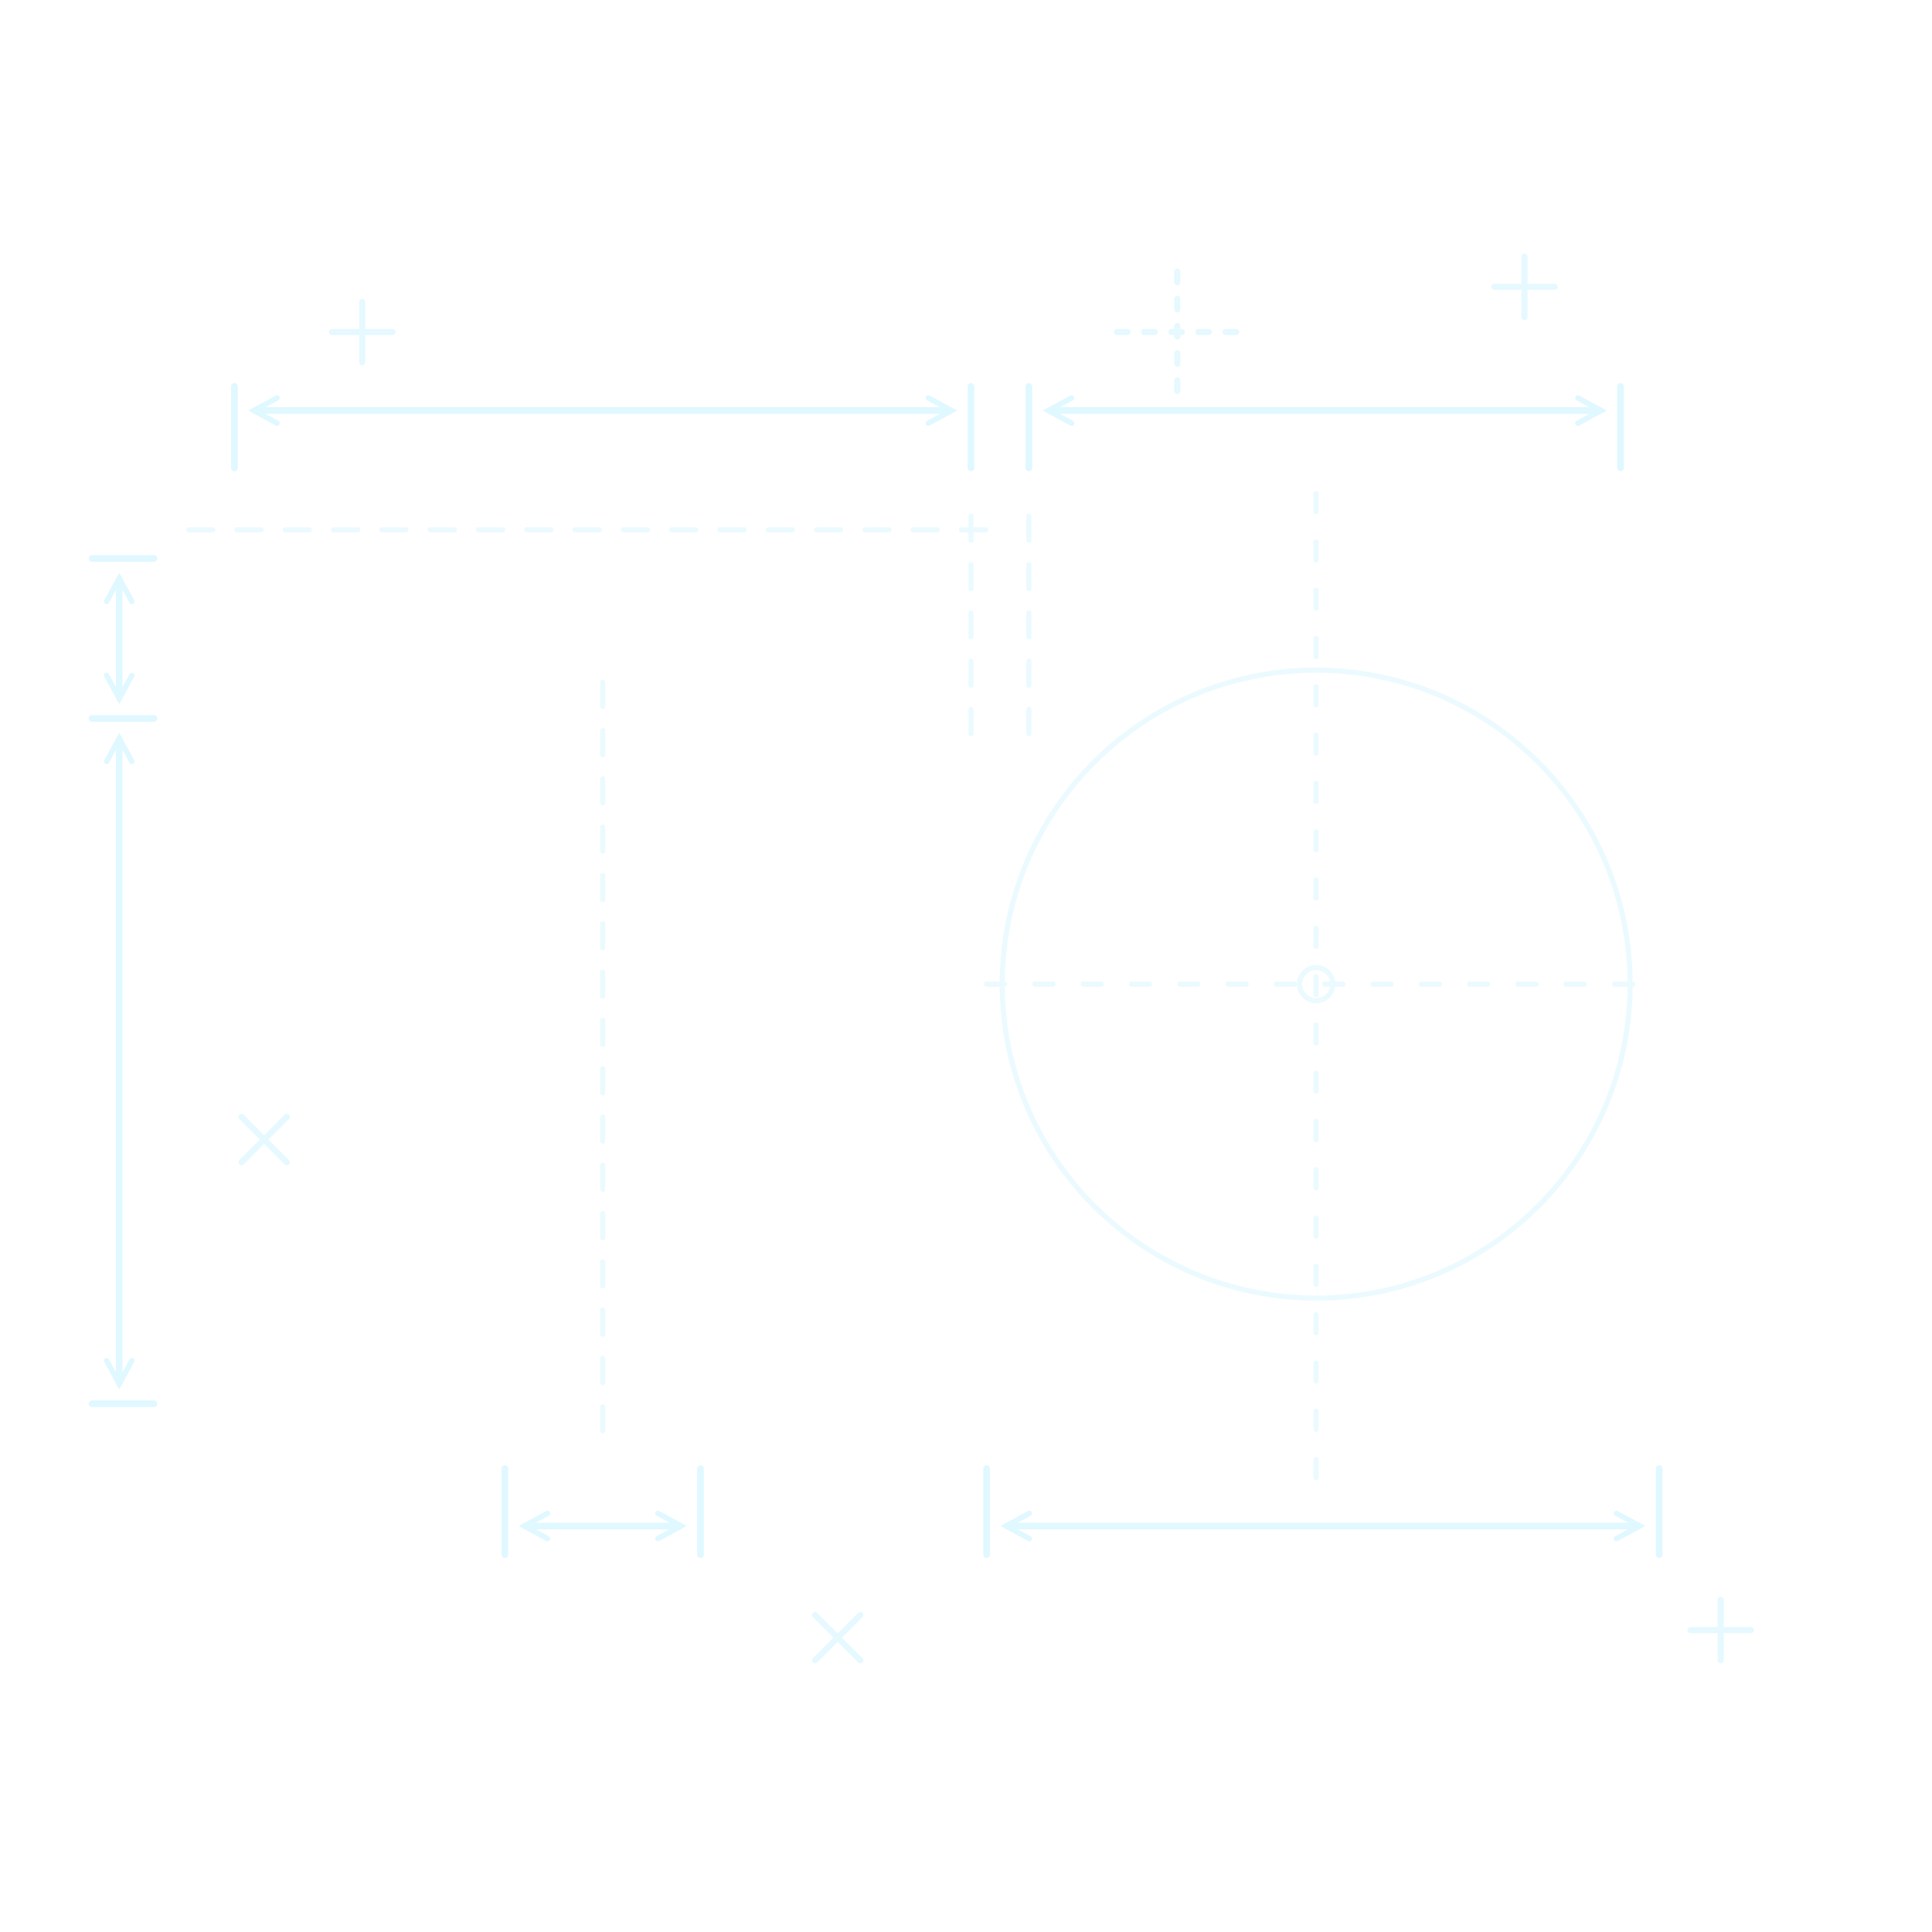
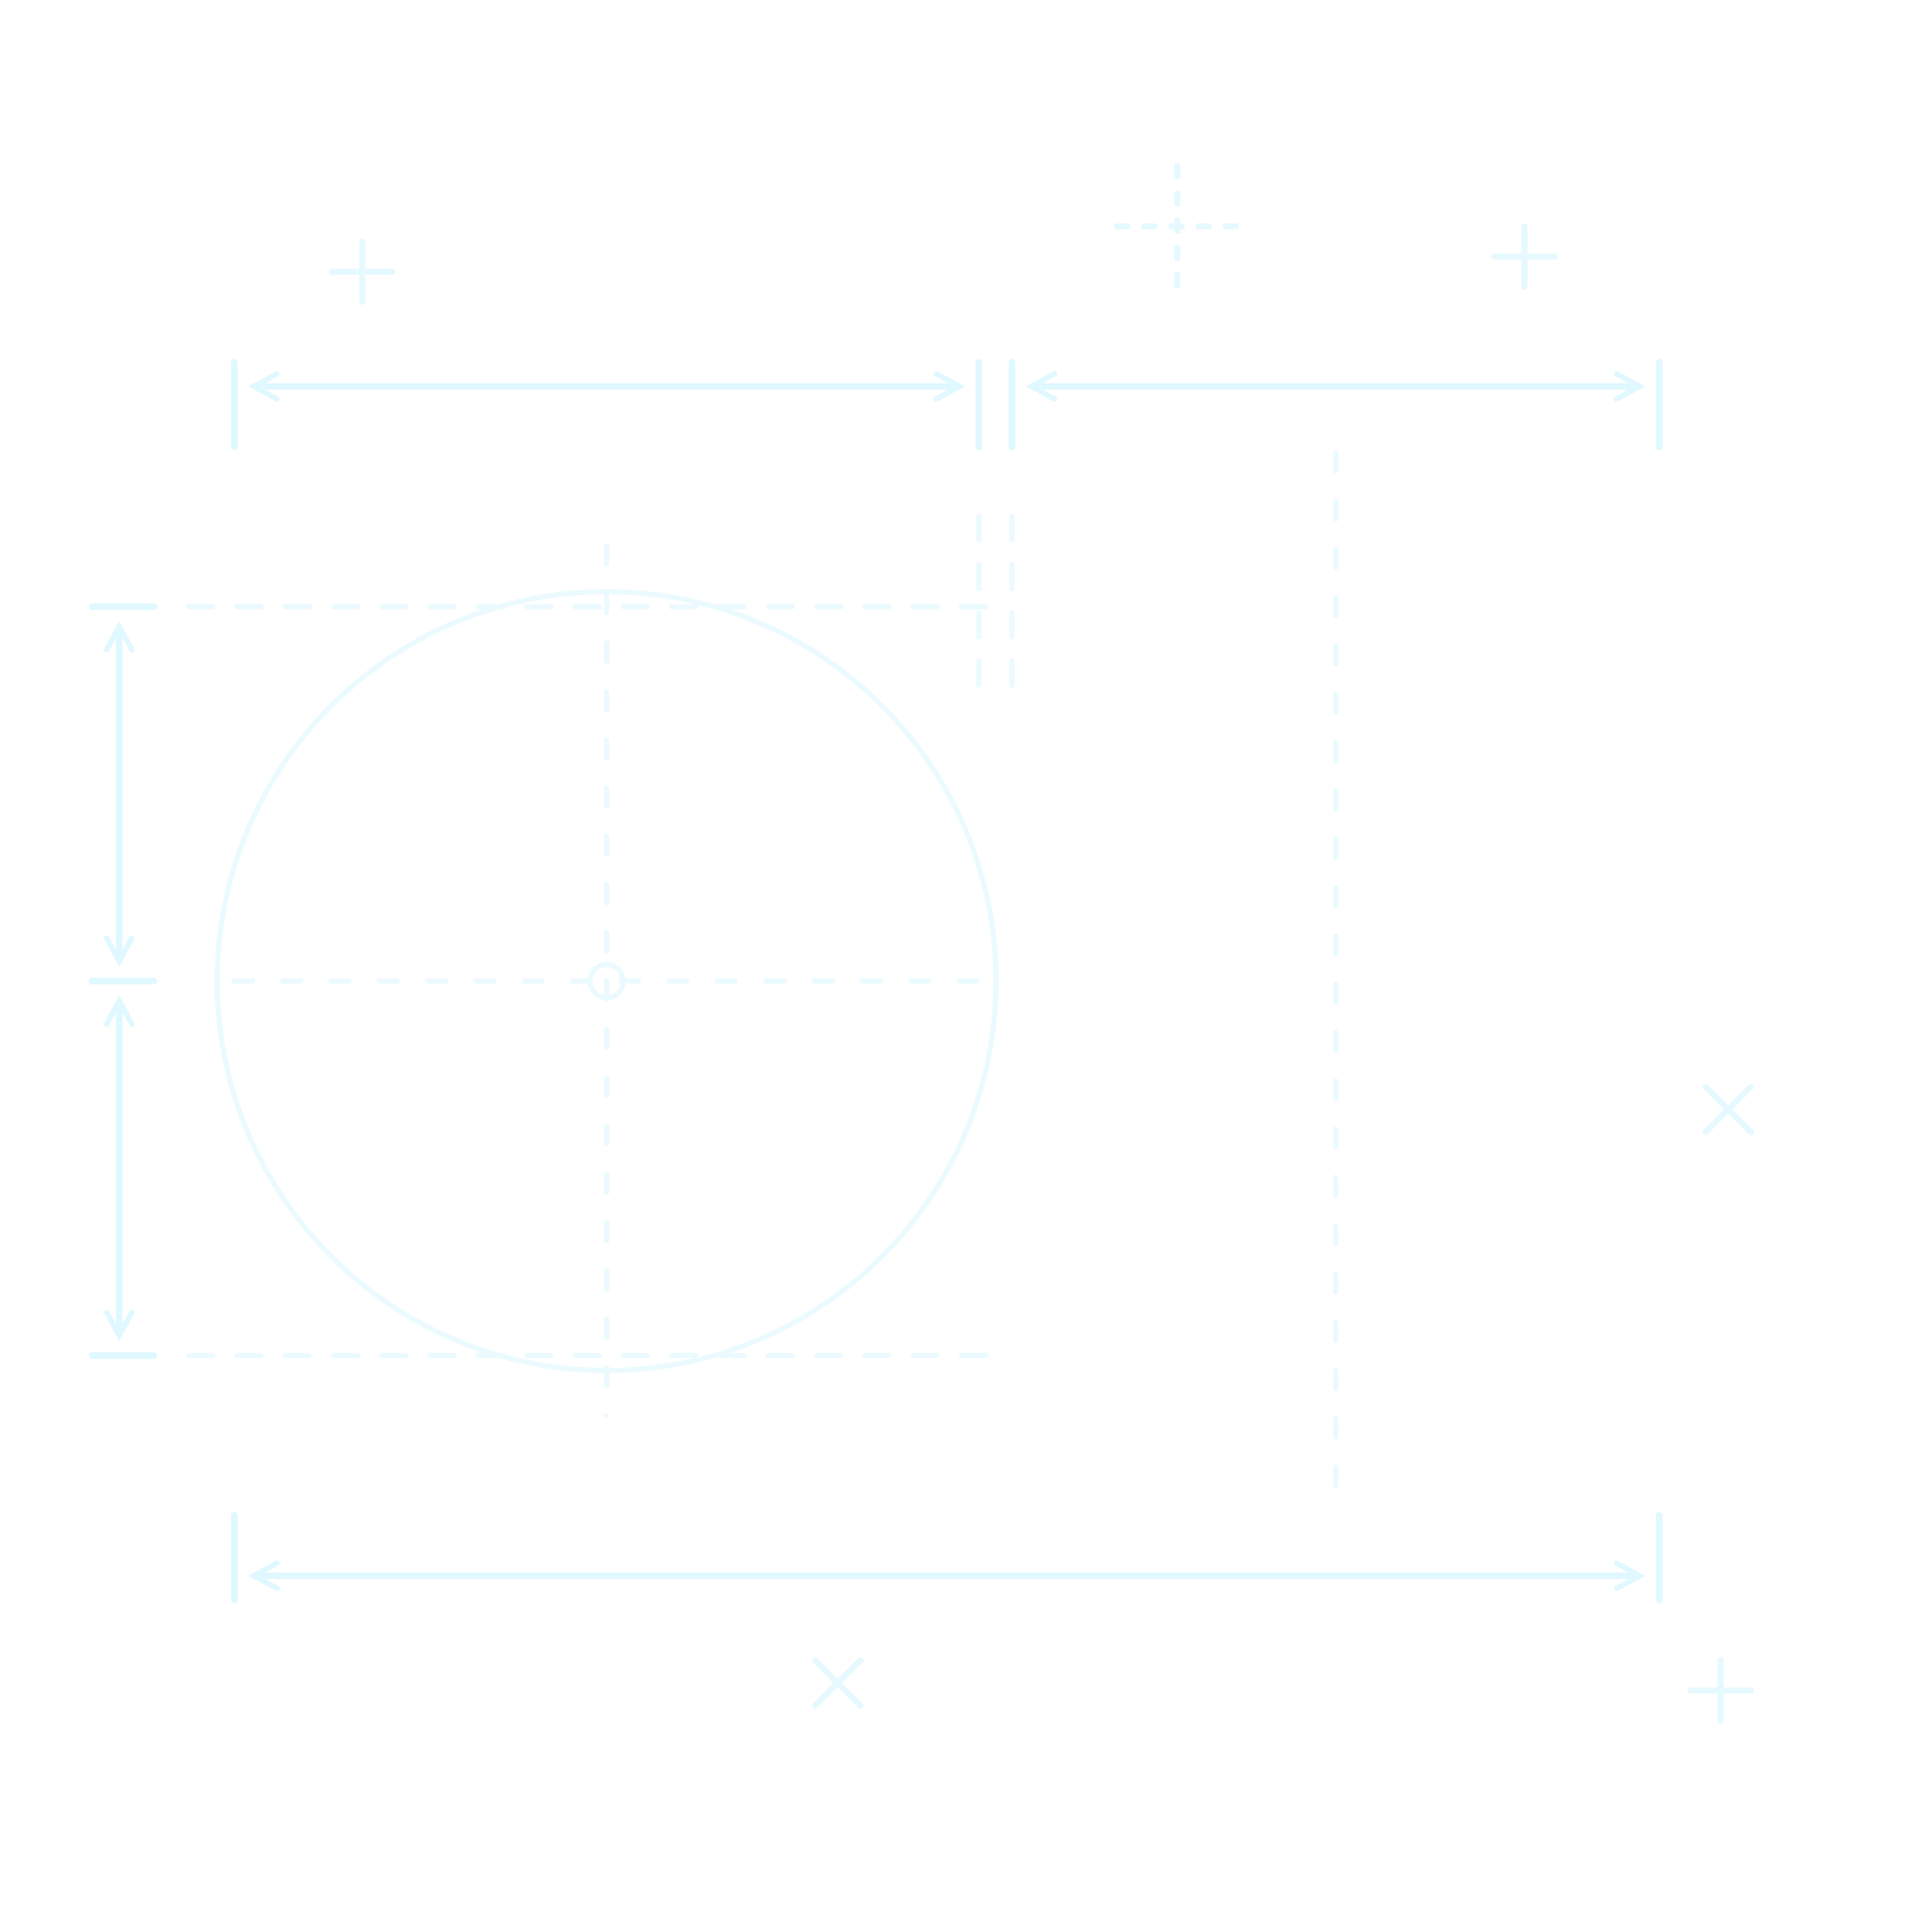
<svg xmlns="http://www.w3.org/2000/svg" width="128" height="128" viewBox="0 0 128 128" fill="none">
  <defs>
    <marker id="arrowStart" markerWidth="5" markerHeight="5" refX="1.2" refY="2.5" orient="auto" markerUnits="strokeWidth">
      <path d="M4.5 0.6L1 2.5L4.5 4.4" fill="none" stroke="#DDF7FF" stroke-width="0.8" stroke-linecap="round" />
    </marker>
    <marker id="arrowEnd" markerWidth="5" markerHeight="5" refX="3.8" refY="2.5" orient="auto" markerUnits="strokeWidth">
      <path d="M0.5 0.6L4 2.5L0.5 4.4" fill="none" stroke="#DDF7FF" stroke-width="0.8" stroke-linecap="round" />
    </marker>
  </defs>
  <g stroke="#DDF7FF" stroke-linecap="round" stroke-linejoin="round">
    <g opacity="0.9" stroke-width="0.44">
-       <path d="M15.531 31V25.6M64.331 31V25.6M68.165 31V25.6M107.365 31V25.6" />
-       <path d="M16.9 27.2H62.96" marker-start="url(#arrowStart)" marker-end="url(#arrowEnd)" />
-       <path d="M69.54 27.2H105.99" marker-start="url(#arrowStart)" marker-end="url(#arrowEnd)" />
-       <path d="M33.451 97.3V103M46.411 97.3V103M65.365 97.3V103M109.925 97.3V103" />
-       <path d="M34.82 101.1H45.04" marker-start="url(#arrowStart)" marker-end="url(#arrowEnd)" />
-       <path d="M66.74 101.1H108.55" marker-start="url(#arrowStart)" marker-end="url(#arrowEnd)" />
-       <path d="M10.2 37H6.1M10.2 47.6H6.1M10.2 93H6.1" />
-       <path d="M7.9 38.4V46.2" marker-start="url(#arrowStart)" marker-end="url(#arrowEnd)" />
-       <path d="M7.9 49V91.6" marker-start="url(#arrowStart)" marker-end="url(#arrowEnd)" />
+       <path d="M15.528 29.6V24M64.854 29.6V24M67.051 29.6V24M109.928 29.6V24" />
+       <path d="M16.9 25.6H63.48" marker-start="url(#arrowStart)" marker-end="url(#arrowEnd)" />
+       <path d="M68.42 25.6H108.55" marker-start="url(#arrowStart)" marker-end="url(#arrowEnd)" />
+       <path d="M15.528 100.4V106M109.928 100.4V106" />
+       <path d="M16.9 104.4H108.55" marker-start="url(#arrowStart)" marker-end="url(#arrowEnd)" />
+       <path d="M10.2 40.195H6.1M10.2 65H6.1M10.2 89.805H6.1" />
+       <path d="M7.9 41.6V63.6" marker-start="url(#arrowStart)" marker-end="url(#arrowEnd)" />
+       <path d="M7.9 66.4V88.4" marker-start="url(#arrowStart)" marker-end="url(#arrowEnd)" />
    </g>
    <g opacity="0.58" stroke-width="0.34">
-       <path d="M12.5 35.1H66.8M39.931 94.8V44.5M64.331 34.2V49.9M68.165 34.2V49.9" stroke-dasharray="1.6 1.6" />
-       <path d="M65.365 65.2H109.925M87.2 32.7V98.2" stroke-dasharray="1.2 2" />
-       <circle cx="87.2" cy="65.2" r="20.8" />
-       <circle cx="87.2" cy="65.2" r="1.1" />
+       <path d="M12.5 40.195H66.8M12.5 89.805H66.8M64.854 34.2V46.2M67.051 34.2V46.2" stroke-dasharray="1.6 1.6" />
+       <path d="M15.528 65H64.854M40.191 36.2V93.8M88.49 30V100" stroke-dasharray="1.2 2" />
+       <circle cx="40.191" cy="65" r="25.8" />
+       <circle cx="40.191" cy="65" r="1.1" />
    </g>
    <g opacity="0.76" stroke-width="0.4">
-       <path d="M24 20V24M22 22H26M101 17V21M99 19H103M114 106V110M112 108H116" />
-       <path d="M54 107L57 110M57 107L54 110M16 74L19 77M19 74L16 77" />
-       <path d="M74 22H82M78 18V26" stroke-dasharray="0.7 1.1" />
+       <path d="M24 16V20M22 18H26M101 15V19M99 17H103M114 110V114M112 112H116" />
+       <path d="M54 110L57 113M57 110L54 113M113 72L116 75M116 72L113 75" />
+       <path d="M74 15H82M78 11V19" stroke-dasharray="0.7 1.1" />
    </g>
  </g>
</svg>
